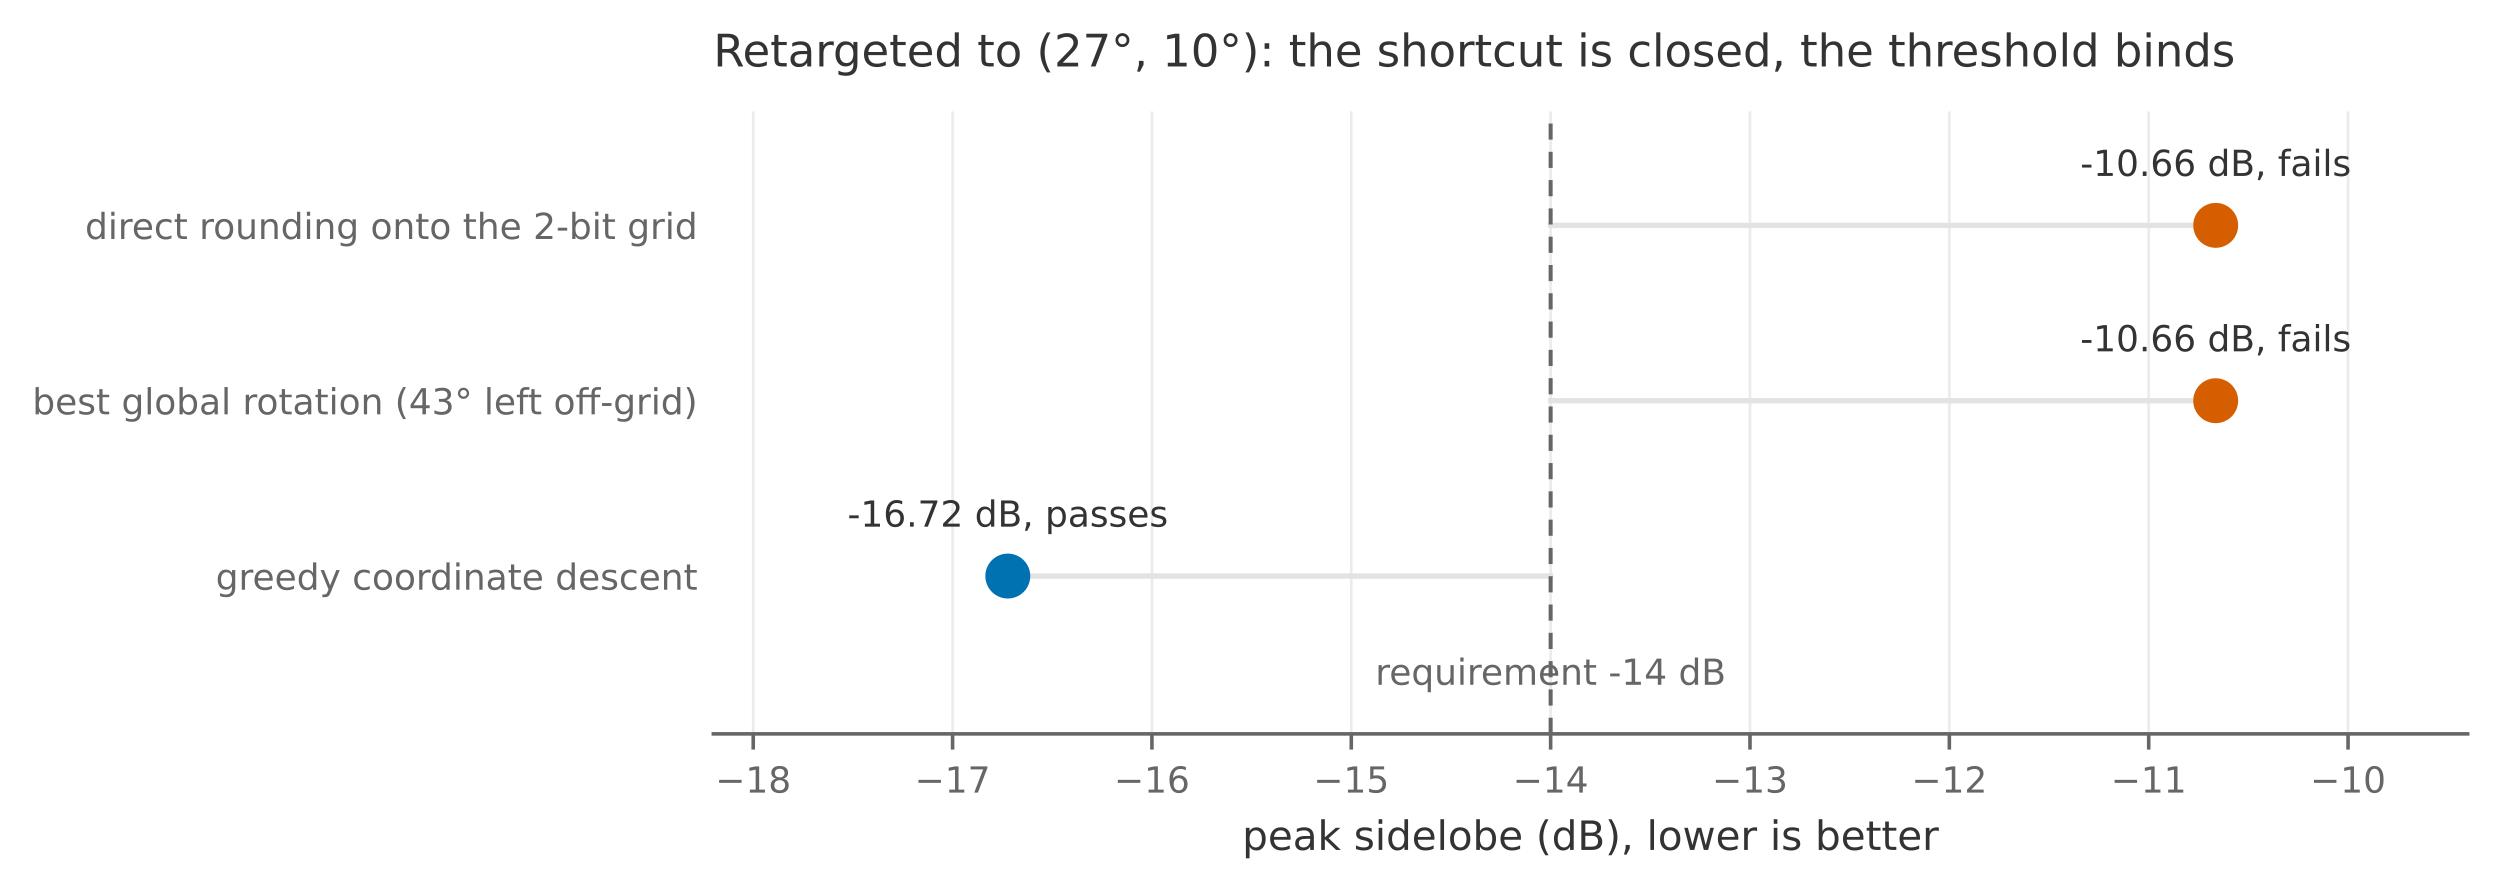
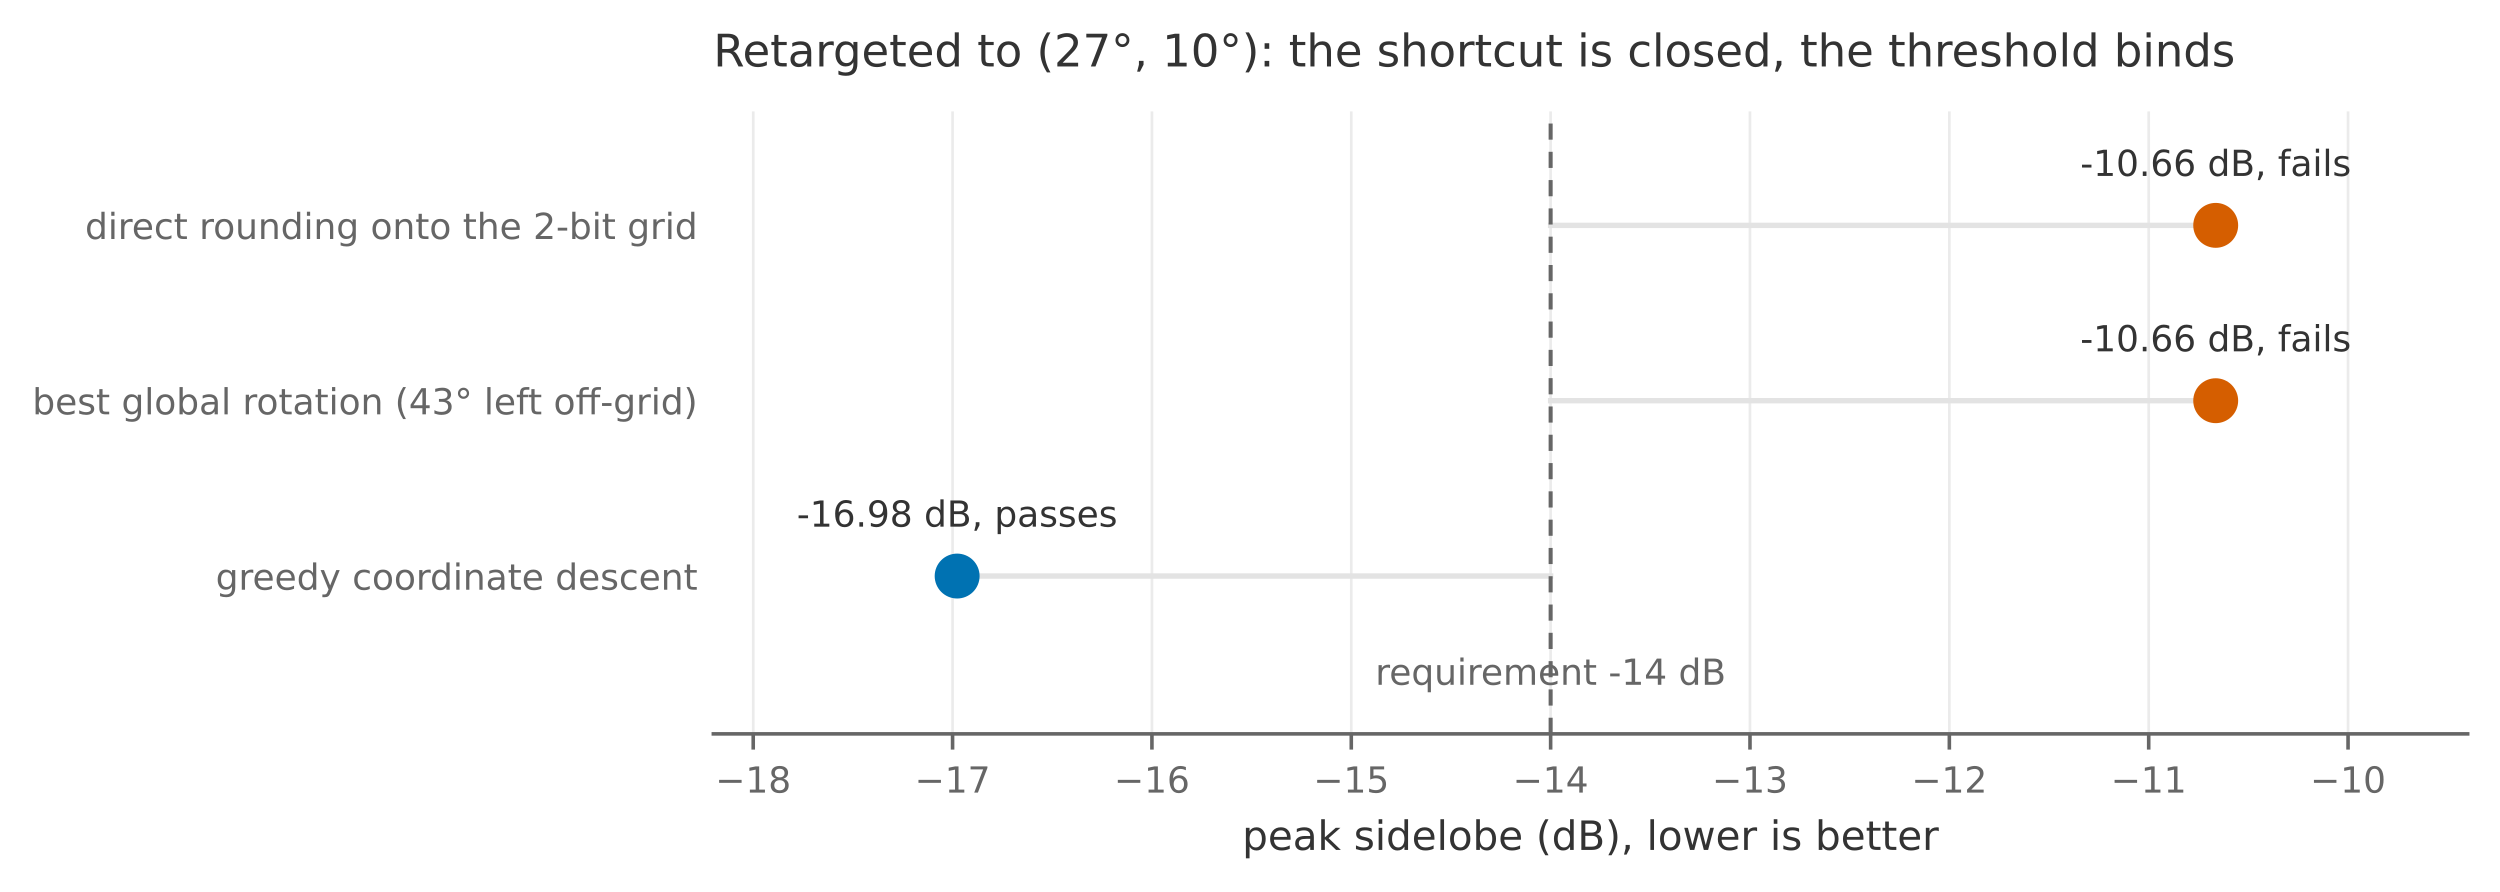
<svg xmlns="http://www.w3.org/2000/svg" xmlns:xlink="http://www.w3.org/1999/xlink" width="556.629pt" height="198.599pt" viewBox="0 0 556.629 198.599" version="1.1">
  <defs>
    <style type="text/css">*{stroke-linejoin: round; stroke-linecap: butt}</style>
  </defs>
  <g id="figure_1">
    <g id="patch_1">
      <path d="M 0 198.599  L 556.629 198.599  L 556.629 0  L 0 0  z " style="fill: #ffffff" />
    </g>
    <g id="axes_1">
      <g id="patch_2">
        <path d="M 158.829 163.398  L 549.429 163.398  L 549.429 24.798  L 158.829 24.798  z " style="fill: #ffffff" />
      </g>
      <g id="matplotlib.axis_1">
        <g id="xtick_1">
          <g id="line2d_1">
            <path d="M 167.706 163.398  L 167.706 24.798  " clip-path="url(#pab45194a2e)" style="fill: none; stroke: #e3e3e3; stroke-opacity: 0.7; stroke-width: 0.6; stroke-linecap: square" />
          </g>
          <g id="line2d_2">
            <defs>
              <path id="m9ef0a31fa7" d="M 0 0  L 0 3.5  " style="stroke: #666666; stroke-width: 0.8" />
            </defs>
            <g>
              <use xlink:href="#m9ef0a31fa7" x="167.706" y="163.398" style="fill: #666666; stroke: #666666; stroke-width: 0.8" />
            </g>
          </g>
          <g id="text_1">
            <g style="fill: #666666" transform="translate(159.2641 176.4766) scale(0.08 -0.08)">
              <defs>
                <path id="DejaVuSans-c9c" d="M 678 2272  L 4684 2272  L 4684 1741  L 678 1741  L 678 2272  z " transform="scale(0.015625)" />
                <path id="DejaVuSans-14" d="M 794 531  L 1825 531  L 1825 4091  L 703 3866  L 703 4441  L 1819 4666  L 2450 4666  L 2450 531  L 3481 531  L 3481 0  L 794 0  L 794 531  z " transform="scale(0.015625)" />
                <path id="DejaVuSans-1b" d="M 2034 2216  Q 1584 2216 1326 1975  Q 1069 1734 1069 1313  Q 1069 891 1326 650  Q 1584 409 2034 409  Q 2484 409 2743 651  Q 3003 894 3003 1313  Q 3003 1734 2745 1975  Q 2488 2216 2034 2216  z M 1403 2484  Q 997 2584 770 2862  Q 544 3141 544 3541  Q 544 4100 942 4425  Q 1341 4750 2034 4750  Q 2731 4750 3128 4425  Q 3525 4100 3525 3541  Q 3525 3141 3298 2862  Q 3072 2584 2669 2484  Q 3125 2378 3379 2068  Q 3634 1759 3634 1313  Q 3634 634 3220 271  Q 2806 -91 2034 -91  Q 1263 -91 848 271  Q 434 634 434 1313  Q 434 1759 690 2068  Q 947 2378 1403 2484  z M 1172 3481  Q 1172 3119 1398 2916  Q 1625 2713 2034 2713  Q 2441 2713 2670 2916  Q 2900 3119 2900 3481  Q 2900 3844 2670 4047  Q 2441 4250 2034 4250  Q 1625 4250 1398 4047  Q 1172 3844 1172 3481  z " transform="scale(0.015625)" />
              </defs>
              <use xlink:href="#DejaVuSans-c9c" />
              <use xlink:href="#DejaVuSans-14" transform="translate(83.79688 0)" />
              <use xlink:href="#DejaVuSans-1b" transform="translate(147.4219 0)" />
            </g>
          </g>
        </g>
        <g id="xtick_2">
          <g id="line2d_3">
            <path d="M 212.092 163.398  L 212.092 24.798  " clip-path="url(#pab45194a2e)" style="fill: none; stroke: #e3e3e3; stroke-opacity: 0.7; stroke-width: 0.6; stroke-linecap: square" />
          </g>
          <g id="line2d_4">
            <g>
              <use xlink:href="#m9ef0a31fa7" x="212.092" y="163.398" style="fill: #666666; stroke: #666666; stroke-width: 0.8" />
            </g>
          </g>
          <g id="text_2">
            <g style="fill: #666666" transform="translate(203.6505 176.4766) scale(0.08 -0.08)">
              <defs>
                <path id="DejaVuSans-1a" d="M 525 4666  L 3525 4666  L 3525 4397  L 1831 0  L 1172 0  L 2766 4134  L 525 4134  L 525 4666  z " transform="scale(0.015625)" />
              </defs>
              <use xlink:href="#DejaVuSans-c9c" />
              <use xlink:href="#DejaVuSans-14" transform="translate(83.79688 0)" />
              <use xlink:href="#DejaVuSans-1a" transform="translate(147.4219 0)" />
            </g>
          </g>
        </g>
        <g id="xtick_3">
          <g id="line2d_5">
            <path d="M 256.479 163.398  L 256.479 24.798  " clip-path="url(#pab45194a2e)" style="fill: none; stroke: #e3e3e3; stroke-opacity: 0.7; stroke-width: 0.6; stroke-linecap: square" />
          </g>
          <g id="line2d_6">
            <g>
              <use xlink:href="#m9ef0a31fa7" x="256.479" y="163.398" style="fill: #666666; stroke: #666666; stroke-width: 0.8" />
            </g>
          </g>
          <g id="text_3">
            <g style="fill: #666666" transform="translate(248.0369 176.4766) scale(0.08 -0.08)">
              <defs>
                <path id="DejaVuSans-19" d="M 2113 2584  Q 1688 2584 1439 2293  Q 1191 2003 1191 1497  Q 1191 994 1439 701  Q 1688 409 2113 409  Q 2538 409 2786 701  Q 3034 994 3034 1497  Q 3034 2003 2786 2293  Q 2538 2584 2113 2584  z M 3366 4563  L 3366 3988  Q 3128 4100 2886 4159  Q 2644 4219 2406 4219  Q 1781 4219 1451 3797  Q 1122 3375 1075 2522  Q 1259 2794 1537 2939  Q 1816 3084 2150 3084  Q 2853 3084 3261 2657  Q 3669 2231 3669 1497  Q 3669 778 3244 343  Q 2819 -91 2113 -91  Q 1303 -91 875 529  Q 447 1150 447 2328  Q 447 3434 972 4092  Q 1497 4750 2381 4750  Q 2619 4750 2861 4703  Q 3103 4656 3366 4563  z " transform="scale(0.015625)" />
              </defs>
              <use xlink:href="#DejaVuSans-c9c" />
              <use xlink:href="#DejaVuSans-14" transform="translate(83.79688 0)" />
              <use xlink:href="#DejaVuSans-19" transform="translate(147.4219 0)" />
            </g>
          </g>
        </g>
        <g id="xtick_4">
          <g id="line2d_7">
            <path d="M 300.865 163.398  L 300.865 24.798  " clip-path="url(#pab45194a2e)" style="fill: none; stroke: #e3e3e3; stroke-opacity: 0.7; stroke-width: 0.6; stroke-linecap: square" />
          </g>
          <g id="line2d_8">
            <g>
              <use xlink:href="#m9ef0a31fa7" x="300.865" y="163.398" style="fill: #666666; stroke: #666666; stroke-width: 0.8" />
            </g>
          </g>
          <g id="text_4">
            <g style="fill: #666666" transform="translate(292.4232 176.4766) scale(0.08 -0.08)">
              <defs>
                <path id="DejaVuSans-18" d="M 691 4666  L 3169 4666  L 3169 4134  L 1269 4134  L 1269 2991  Q 1406 3038 1543 3061  Q 1681 3084 1819 3084  Q 2600 3084 3056 2656  Q 3513 2228 3513 1497  Q 3513 744 3044 326  Q 2575 -91 1722 -91  Q 1428 -91 1123 -41  Q 819 9 494 109  L 494 744  Q 775 591 1075 516  Q 1375 441 1709 441  Q 2250 441 2565 725  Q 2881 1009 2881 1497  Q 2881 1984 2565 2268  Q 2250 2553 1709 2553  Q 1456 2553 1204 2497  Q 953 2441 691 2322  L 691 4666  z " transform="scale(0.015625)" />
              </defs>
              <use xlink:href="#DejaVuSans-c9c" />
              <use xlink:href="#DejaVuSans-14" transform="translate(83.79688 0)" />
              <use xlink:href="#DejaVuSans-18" transform="translate(147.4219 0)" />
            </g>
          </g>
        </g>
        <g id="xtick_5">
          <g id="line2d_9">
            <path d="M 345.251 163.398  L 345.251 24.798  " clip-path="url(#pab45194a2e)" style="fill: none; stroke: #e3e3e3; stroke-opacity: 0.7; stroke-width: 0.6; stroke-linecap: square" />
          </g>
          <g id="line2d_10">
            <g>
              <use xlink:href="#m9ef0a31fa7" x="345.251" y="163.398" style="fill: #666666; stroke: #666666; stroke-width: 0.8" />
            </g>
          </g>
          <g id="text_5">
            <g style="fill: #666666" transform="translate(336.8096 176.4766) scale(0.08 -0.08)">
              <defs>
                <path id="DejaVuSans-17" d="M 2419 4116  L 825 1625  L 2419 1625  L 2419 4116  z M 2253 4666  L 3047 4666  L 3047 1625  L 3713 1625  L 3713 1100  L 3047 1100  L 3047 0  L 2419 0  L 2419 1100  L 313 1100  L 313 1709  L 2253 4666  z " transform="scale(0.015625)" />
              </defs>
              <use xlink:href="#DejaVuSans-c9c" />
              <use xlink:href="#DejaVuSans-14" transform="translate(83.79688 0)" />
              <use xlink:href="#DejaVuSans-17" transform="translate(147.4219 0)" />
            </g>
          </g>
        </g>
        <g id="xtick_6">
          <g id="line2d_11">
            <path d="M 389.638 163.398  L 389.638 24.798  " clip-path="url(#pab45194a2e)" style="fill: none; stroke: #e3e3e3; stroke-opacity: 0.7; stroke-width: 0.6; stroke-linecap: square" />
          </g>
          <g id="line2d_12">
            <g>
              <use xlink:href="#m9ef0a31fa7" x="389.638" y="163.398" style="fill: #666666; stroke: #666666; stroke-width: 0.8" />
            </g>
          </g>
          <g id="text_6">
            <g style="fill: #666666" transform="translate(381.196 176.4766) scale(0.08 -0.08)">
              <defs>
                <path id="DejaVuSans-16" d="M 2597 2516  Q 3050 2419 3304 2112  Q 3559 1806 3559 1356  Q 3559 666 3084 287  Q 2609 -91 1734 -91  Q 1441 -91 1130 -33  Q 819 25 488 141  L 488 750  Q 750 597 1062 519  Q 1375 441 1716 441  Q 2309 441 2620 675  Q 2931 909 2931 1356  Q 2931 1769 2642 2001  Q 2353 2234 1838 2234  L 1294 2234  L 1294 2753  L 1863 2753  Q 2328 2753 2575 2939  Q 2822 3125 2822 3475  Q 2822 3834 2567 4026  Q 2313 4219 1838 4219  Q 1578 4219 1281 4162  Q 984 4106 628 3988  L 628 4550  Q 988 4650 1302 4700  Q 1616 4750 1894 4750  Q 2613 4750 3031 4423  Q 3450 4097 3450 3541  Q 3450 3153 3228 2886  Q 3006 2619 2597 2516  z " transform="scale(0.015625)" />
              </defs>
              <use xlink:href="#DejaVuSans-c9c" />
              <use xlink:href="#DejaVuSans-14" transform="translate(83.79688 0)" />
              <use xlink:href="#DejaVuSans-16" transform="translate(147.4219 0)" />
            </g>
          </g>
        </g>
        <g id="xtick_7">
          <g id="line2d_13">
            <path d="M 434.024 163.398  L 434.024 24.798  " clip-path="url(#pab45194a2e)" style="fill: none; stroke: #e3e3e3; stroke-opacity: 0.7; stroke-width: 0.6; stroke-linecap: square" />
          </g>
          <g id="line2d_14">
            <g>
              <use xlink:href="#m9ef0a31fa7" x="434.024" y="163.398" style="fill: #666666; stroke: #666666; stroke-width: 0.8" />
            </g>
          </g>
          <g id="text_7">
            <g style="fill: #666666" transform="translate(425.5823 176.4766) scale(0.08 -0.08)">
              <defs>
                <path id="DejaVuSans-15" d="M 1228 531  L 3431 531  L 3431 0  L 469 0  L 469 531  Q 828 903 1448 1529  Q 2069 2156 2228 2338  Q 2531 2678 2651 2914  Q 2772 3150 2772 3378  Q 2772 3750 2511 3984  Q 2250 4219 1831 4219  Q 1534 4219 1204 4116  Q 875 4013 500 3803  L 500 4441  Q 881 4594 1212 4672  Q 1544 4750 1819 4750  Q 2544 4750 2975 4387  Q 3406 4025 3406 3419  Q 3406 3131 3298 2873  Q 3191 2616 2906 2266  Q 2828 2175 2409 1742  Q 1991 1309 1228 531  z " transform="scale(0.015625)" />
              </defs>
              <use xlink:href="#DejaVuSans-c9c" />
              <use xlink:href="#DejaVuSans-14" transform="translate(83.79688 0)" />
              <use xlink:href="#DejaVuSans-15" transform="translate(147.4219 0)" />
            </g>
          </g>
        </g>
        <g id="xtick_8">
          <g id="line2d_15">
            <path d="M 478.411 163.398  L 478.411 24.798  " clip-path="url(#pab45194a2e)" style="fill: none; stroke: #e3e3e3; stroke-opacity: 0.7; stroke-width: 0.6; stroke-linecap: square" />
          </g>
          <g id="line2d_16">
            <g>
              <use xlink:href="#m9ef0a31fa7" x="478.411" y="163.398" style="fill: #666666; stroke: #666666; stroke-width: 0.8" />
            </g>
          </g>
          <g id="text_8">
            <g style="fill: #666666" transform="translate(469.9687 176.4766) scale(0.08 -0.08)">
              <use xlink:href="#DejaVuSans-c9c" />
              <use xlink:href="#DejaVuSans-14" transform="translate(83.79688 0)" />
              <use xlink:href="#DejaVuSans-14" transform="translate(147.4219 0)" />
            </g>
          </g>
        </g>
        <g id="xtick_9">
          <g id="line2d_17">
            <path d="M 522.797 163.398  L 522.797 24.798  " clip-path="url(#pab45194a2e)" style="fill: none; stroke: #e3e3e3; stroke-opacity: 0.7; stroke-width: 0.6; stroke-linecap: square" />
          </g>
          <g id="line2d_18">
            <g>
              <use xlink:href="#m9ef0a31fa7" x="522.797" y="163.398" style="fill: #666666; stroke: #666666; stroke-width: 0.8" />
            </g>
          </g>
          <g id="text_9">
            <g style="fill: #666666" transform="translate(514.3551 176.4766) scale(0.08 -0.08)">
              <defs>
                <path id="DejaVuSans-13" d="M 2034 4250  Q 1547 4250 1301 3770  Q 1056 3291 1056 2328  Q 1056 1369 1301 889  Q 1547 409 2034 409  Q 2525 409 2770 889  Q 3016 1369 3016 2328  Q 3016 3291 2770 3770  Q 2525 4250 2034 4250  z M 2034 4750  Q 2819 4750 3233 4129  Q 3647 3509 3647 2328  Q 3647 1150 3233 529  Q 2819 -91 2034 -91  Q 1250 -91 836 529  Q 422 1150 422 2328  Q 422 3509 836 4129  Q 1250 4750 2034 4750  z " transform="scale(0.015625)" />
              </defs>
              <use xlink:href="#DejaVuSans-c9c" />
              <use xlink:href="#DejaVuSans-14" transform="translate(83.79688 0)" />
              <use xlink:href="#DejaVuSans-13" transform="translate(147.4219 0)" />
            </g>
          </g>
        </g>
        <g id="text_10">
          <g style="fill: #333333" transform="translate(276.5839 189.237) scale(0.09 -0.09)">
            <defs>
              <path id="DejaVuSans-53" d="M 1159 525  L 1159 -1331  L 581 -1331  L 581 3500  L 1159 3500  L 1159 2969  Q 1341 3281 1617 3432  Q 1894 3584 2278 3584  Q 2916 3584 3314 3078  Q 3713 2572 3713 1747  Q 3713 922 3314 415  Q 2916 -91 2278 -91  Q 1894 -91 1617 61  Q 1341 213 1159 525  z M 3116 1747  Q 3116 2381 2855 2742  Q 2594 3103 2138 3103  Q 1681 3103 1420 2742  Q 1159 2381 1159 1747  Q 1159 1113 1420 752  Q 1681 391 2138 391  Q 2594 391 2855 752  Q 3116 1113 3116 1747  z " transform="scale(0.015625)" />
              <path id="DejaVuSans-48" d="M 3597 1894  L 3597 1613  L 953 1613  Q 991 1019 1311 708  Q 1631 397 2203 397  Q 2534 397 2845 478  Q 3156 559 3463 722  L 3463 178  Q 3153 47 2828 -22  Q 2503 -91 2169 -91  Q 1331 -91 842 396  Q 353 884 353 1716  Q 353 2575 817 3079  Q 1281 3584 2069 3584  Q 2775 3584 3186 3129  Q 3597 2675 3597 1894  z M 3022 2063  Q 3016 2534 2758 2815  Q 2500 3097 2075 3097  Q 1594 3097 1305 2825  Q 1016 2553 972 2059  L 3022 2063  z " transform="scale(0.015625)" />
              <path id="DejaVuSans-44" d="M 2194 1759  Q 1497 1759 1228 1600  Q 959 1441 959 1056  Q 959 750 1161 570  Q 1363 391 1709 391  Q 2188 391 2477 730  Q 2766 1069 2766 1631  L 2766 1759  L 2194 1759  z M 3341 1997  L 3341 0  L 2766 0  L 2766 531  Q 2569 213 2275 61  Q 1981 -91 1556 -91  Q 1019 -91 701 211  Q 384 513 384 1019  Q 384 1609 779 1909  Q 1175 2209 1959 2209  L 2766 2209  L 2766 2266  Q 2766 2663 2505 2880  Q 2244 3097 1772 3097  Q 1472 3097 1187 3025  Q 903 2953 641 2809  L 641 3341  Q 956 3463 1253 3523  Q 1550 3584 1831 3584  Q 2591 3584 2966 3190  Q 3341 2797 3341 1997  z " transform="scale(0.015625)" />
              <path id="DejaVuSans-4e" d="M 581 4863  L 1159 4863  L 1159 1991  L 2875 3500  L 3609 3500  L 1753 1863  L 3688 0  L 2938 0  L 1159 1709  L 1159 0  L 581 0  L 581 4863  z " transform="scale(0.015625)" />
              <path id="DejaVuSans-3" transform="scale(0.015625)" />
              <path id="DejaVuSans-56" d="M 2834 3397  L 2834 2853  Q 2591 2978 2328 3040  Q 2066 3103 1784 3103  Q 1356 3103 1142 2972  Q 928 2841 928 2578  Q 928 2378 1081 2264  Q 1234 2150 1697 2047  L 1894 2003  Q 2506 1872 2764 1633  Q 3022 1394 3022 966  Q 3022 478 2636 193  Q 2250 -91 1575 -91  Q 1294 -91 989 -36  Q 684 19 347 128  L 347 722  Q 666 556 975 473  Q 1284 391 1588 391  Q 1994 391 2212 530  Q 2431 669 2431 922  Q 2431 1156 2273 1281  Q 2116 1406 1581 1522  L 1381 1569  Q 847 1681 609 1914  Q 372 2147 372 2553  Q 372 3047 722 3315  Q 1072 3584 1716 3584  Q 2034 3584 2315 3537  Q 2597 3491 2834 3397  z " transform="scale(0.015625)" />
              <path id="DejaVuSans-4c" d="M 603 3500  L 1178 3500  L 1178 0  L 603 0  L 603 3500  z M 603 4863  L 1178 4863  L 1178 4134  L 603 4134  L 603 4863  z " transform="scale(0.015625)" />
              <path id="DejaVuSans-47" d="M 2906 2969  L 2906 4863  L 3481 4863  L 3481 0  L 2906 0  L 2906 525  Q 2725 213 2448 61  Q 2172 -91 1784 -91  Q 1150 -91 751 415  Q 353 922 353 1747  Q 353 2572 751 3078  Q 1150 3584 1784 3584  Q 2172 3584 2448 3432  Q 2725 3281 2906 2969  z M 947 1747  Q 947 1113 1208 752  Q 1469 391 1925 391  Q 2381 391 2643 752  Q 2906 1113 2906 1747  Q 2906 2381 2643 2742  Q 2381 3103 1925 3103  Q 1469 3103 1208 2742  Q 947 2381 947 1747  z " transform="scale(0.015625)" />
              <path id="DejaVuSans-4f" d="M 603 4863  L 1178 4863  L 1178 0  L 603 0  L 603 4863  z " transform="scale(0.015625)" />
              <path id="DejaVuSans-52" d="M 1959 3097  Q 1497 3097 1228 2736  Q 959 2375 959 1747  Q 959 1119 1226 758  Q 1494 397 1959 397  Q 2419 397 2687 759  Q 2956 1122 2956 1747  Q 2956 2369 2687 2733  Q 2419 3097 1959 3097  z M 1959 3584  Q 2709 3584 3137 3096  Q 3566 2609 3566 1747  Q 3566 888 3137 398  Q 2709 -91 1959 -91  Q 1206 -91 779 398  Q 353 888 353 1747  Q 353 2609 779 3096  Q 1206 3584 1959 3584  z " transform="scale(0.015625)" />
              <path id="DejaVuSans-45" d="M 3116 1747  Q 3116 2381 2855 2742  Q 2594 3103 2138 3103  Q 1681 3103 1420 2742  Q 1159 2381 1159 1747  Q 1159 1113 1420 752  Q 1681 391 2138 391  Q 2594 391 2855 752  Q 3116 1113 3116 1747  z M 1159 2969  Q 1341 3281 1617 3432  Q 1894 3584 2278 3584  Q 2916 3584 3314 3078  Q 3713 2572 3713 1747  Q 3713 922 3314 415  Q 2916 -91 2278 -91  Q 1894 -91 1617 61  Q 1341 213 1159 525  L 1159 0  L 581 0  L 581 4863  L 1159 4863  L 1159 2969  z " transform="scale(0.015625)" />
              <path id="DejaVuSans-b" d="M 1984 4856  Q 1566 4138 1362 3434  Q 1159 2731 1159 2009  Q 1159 1288 1364 580  Q 1569 -128 1984 -844  L 1484 -844  Q 1016 -109 783 600  Q 550 1309 550 2009  Q 550 2706 781 3412  Q 1013 4119 1484 4856  L 1984 4856  z " transform="scale(0.015625)" />
              <path id="DejaVuSans-25" d="M 1259 2228  L 1259 519  L 2272 519  Q 2781 519 3026 730  Q 3272 941 3272 1375  Q 3272 1813 3026 2020  Q 2781 2228 2272 2228  L 1259 2228  z M 1259 4147  L 1259 2741  L 2194 2741  Q 2656 2741 2882 2914  Q 3109 3088 3109 3444  Q 3109 3797 2882 3972  Q 2656 4147 2194 4147  L 1259 4147  z M 628 4666  L 2241 4666  Q 2963 4666 3353 4366  Q 3744 4066 3744 3513  Q 3744 3084 3544 2831  Q 3344 2578 2956 2516  Q 3422 2416 3680 2098  Q 3938 1781 3938 1306  Q 3938 681 3513 340  Q 3088 0 2303 0  L 628 0  L 628 4666  z " transform="scale(0.015625)" />
              <path id="DejaVuSans-c" d="M 513 4856  L 1013 4856  Q 1481 4119 1714 3412  Q 1947 2706 1947 2009  Q 1947 1309 1714 600  Q 1481 -109 1013 -844  L 513 -844  Q 928 -128 1133 580  Q 1338 1288 1338 2009  Q 1338 2731 1133 3434  Q 928 4138 513 4856  z " transform="scale(0.015625)" />
              <path id="DejaVuSans-f" d="M 750 794  L 1409 794  L 1409 256  L 897 -744  L 494 -744  L 750 256  L 750 794  z " transform="scale(0.015625)" />
              <path id="DejaVuSans-5a" d="M 269 3500  L 844 3500  L 1563 769  L 2278 3500  L 2956 3500  L 3675 769  L 4391 3500  L 4966 3500  L 4050 0  L 3372 0  L 2619 2869  L 1863 0  L 1184 0  L 269 3500  z " transform="scale(0.015625)" />
              <path id="DejaVuSans-55" d="M 2631 2963  Q 2534 3019 2420 3045  Q 2306 3072 2169 3072  Q 1681 3072 1420 2755  Q 1159 2438 1159 1844  L 1159 0  L 581 0  L 581 3500  L 1159 3500  L 1159 2956  Q 1341 3275 1631 3429  Q 1922 3584 2338 3584  Q 2397 3584 2469 3576  Q 2541 3569 2628 3553  L 2631 2963  z " transform="scale(0.015625)" />
              <path id="DejaVuSans-57" d="M 1172 4494  L 1172 3500  L 2356 3500  L 2356 3053  L 1172 3053  L 1172 1153  Q 1172 725 1289 603  Q 1406 481 1766 481  L 2356 481  L 2356 0  L 1766 0  Q 1100 0 847 248  Q 594 497 594 1153  L 594 3053  L 172 3053  L 172 3500  L 594 3500  L 594 4494  L 1172 4494  z " transform="scale(0.015625)" />
            </defs>
            <use xlink:href="#DejaVuSans-53" />
            <use xlink:href="#DejaVuSans-48" transform="translate(63.48438 0)" />
            <use xlink:href="#DejaVuSans-44" transform="translate(125.0156 0)" />
            <use xlink:href="#DejaVuSans-4e" transform="translate(186.2969 0)" />
            <use xlink:href="#DejaVuSans-3" transform="translate(244.2031 0)" />
            <use xlink:href="#DejaVuSans-56" transform="translate(275.9844 0)" />
            <use xlink:href="#DejaVuSans-4c" transform="translate(328.0781 0)" />
            <use xlink:href="#DejaVuSans-47" transform="translate(355.8594 0)" />
            <use xlink:href="#DejaVuSans-48" transform="translate(419.3438 0)" />
            <use xlink:href="#DejaVuSans-4f" transform="translate(480.875 0)" />
            <use xlink:href="#DejaVuSans-52" transform="translate(508.6562 0)" />
            <use xlink:href="#DejaVuSans-45" transform="translate(569.8438 0)" />
            <use xlink:href="#DejaVuSans-48" transform="translate(633.3281 0)" />
            <use xlink:href="#DejaVuSans-3" transform="translate(694.8594 0)" />
            <use xlink:href="#DejaVuSans-b" transform="translate(726.6406 0)" />
            <use xlink:href="#DejaVuSans-47" transform="translate(765.6562 0)" />
            <use xlink:href="#DejaVuSans-25" transform="translate(829.1406 0)" />
            <use xlink:href="#DejaVuSans-c" transform="translate(897.75 0)" />
            <use xlink:href="#DejaVuSans-f" transform="translate(936.7656 0)" />
            <use xlink:href="#DejaVuSans-3" transform="translate(968.5469 0)" />
            <use xlink:href="#DejaVuSans-4f" transform="translate(1000.328 0)" />
            <use xlink:href="#DejaVuSans-52" transform="translate(1028.109 0)" />
            <use xlink:href="#DejaVuSans-5a" transform="translate(1089.297 0)" />
            <use xlink:href="#DejaVuSans-48" transform="translate(1171.078 0)" />
            <use xlink:href="#DejaVuSans-55" transform="translate(1232.609 0)" />
            <use xlink:href="#DejaVuSans-3" transform="translate(1273.719 0)" />
            <use xlink:href="#DejaVuSans-4c" transform="translate(1305.5 0)" />
            <use xlink:href="#DejaVuSans-56" transform="translate(1333.281 0)" />
            <use xlink:href="#DejaVuSans-3" transform="translate(1385.375 0)" />
            <use xlink:href="#DejaVuSans-45" transform="translate(1417.156 0)" />
            <use xlink:href="#DejaVuSans-48" transform="translate(1480.641 0)" />
            <use xlink:href="#DejaVuSans-57" transform="translate(1542.172 0)" />
            <use xlink:href="#DejaVuSans-57" transform="translate(1581.375 0)" />
            <use xlink:href="#DejaVuSans-48" transform="translate(1620.578 0)" />
            <use xlink:href="#DejaVuSans-55" transform="translate(1682.109 0)" />
          </g>
        </g>
      </g>
      <g id="matplotlib.axis_2">
        <g id="ytick_1">
          <g id="line2d_19" />
          <g id="text_11">
            <g style="fill: #666666" transform="translate(18.94 53.21528) scale(0.08 -0.08)">
              <defs>
                <path id="DejaVuSans-46" d="M 3122 3366  L 3122 2828  Q 2878 2963 2633 3030  Q 2388 3097 2138 3097  Q 1578 3097 1268 2742  Q 959 2388 959 1747  Q 959 1106 1268 751  Q 1578 397 2138 397  Q 2388 397 2633 464  Q 2878 531 3122 666  L 3122 134  Q 2881 22 2623 -34  Q 2366 -91 2075 -91  Q 1284 -91 818 406  Q 353 903 353 1747  Q 353 2603 823 3093  Q 1294 3584 2113 3584  Q 2378 3584 2631 3529  Q 2884 3475 3122 3366  z " transform="scale(0.015625)" />
                <path id="DejaVuSans-58" d="M 544 1381  L 544 3500  L 1119 3500  L 1119 1403  Q 1119 906 1312 657  Q 1506 409 1894 409  Q 2359 409 2629 706  Q 2900 1003 2900 1516  L 2900 3500  L 3475 3500  L 3475 0  L 2900 0  L 2900 538  Q 2691 219 2414 64  Q 2138 -91 1772 -91  Q 1169 -91 856 284  Q 544 659 544 1381  z M 1991 3584  L 1991 3584  z " transform="scale(0.015625)" />
                <path id="DejaVuSans-51" d="M 3513 2113  L 3513 0  L 2938 0  L 2938 2094  Q 2938 2591 2744 2837  Q 2550 3084 2163 3084  Q 1697 3084 1428 2787  Q 1159 2491 1159 1978  L 1159 0  L 581 0  L 581 3500  L 1159 3500  L 1159 2956  Q 1366 3272 1645 3428  Q 1925 3584 2291 3584  Q 2894 3584 3203 3211  Q 3513 2838 3513 2113  z " transform="scale(0.015625)" />
                <path id="DejaVuSans-4a" d="M 2906 1791  Q 2906 2416 2648 2759  Q 2391 3103 1925 3103  Q 1463 3103 1205 2759  Q 947 2416 947 1791  Q 947 1169 1205 825  Q 1463 481 1925 481  Q 2391 481 2648 825  Q 2906 1169 2906 1791  z M 3481 434  Q 3481 -459 3084 -895  Q 2688 -1331 1869 -1331  Q 1566 -1331 1297 -1286  Q 1028 -1241 775 -1147  L 775 -588  Q 1028 -725 1275 -790  Q 1522 -856 1778 -856  Q 2344 -856 2625 -561  Q 2906 -266 2906 331  L 2906 616  Q 2728 306 2450 153  Q 2172 0 1784 0  Q 1141 0 747 490  Q 353 981 353 1791  Q 353 2603 747 3093  Q 1141 3584 1784 3584  Q 2172 3584 2450 3431  Q 2728 3278 2906 2969  L 2906 3500  L 3481 3500  L 3481 434  z " transform="scale(0.015625)" />
                <path id="DejaVuSans-4b" d="M 3513 2113  L 3513 0  L 2938 0  L 2938 2094  Q 2938 2591 2744 2837  Q 2550 3084 2163 3084  Q 1697 3084 1428 2787  Q 1159 2491 1159 1978  L 1159 0  L 581 0  L 581 4863  L 1159 4863  L 1159 2956  Q 1366 3272 1645 3428  Q 1925 3584 2291 3584  Q 2894 3584 3203 3211  Q 3513 2838 3513 2113  z " transform="scale(0.015625)" />
                <path id="DejaVuSans-10" d="M 313 2009  L 1997 2009  L 1997 1497  L 313 1497  L 313 2009  z " transform="scale(0.015625)" />
              </defs>
              <use xlink:href="#DejaVuSans-47" />
              <use xlink:href="#DejaVuSans-4c" transform="translate(63.48438 0)" />
              <use xlink:href="#DejaVuSans-55" transform="translate(91.26562 0)" />
              <use xlink:href="#DejaVuSans-48" transform="translate(130.1719 0)" />
              <use xlink:href="#DejaVuSans-46" transform="translate(191.7031 0)" />
              <use xlink:href="#DejaVuSans-57" transform="translate(246.6875 0)" />
              <use xlink:href="#DejaVuSans-3" transform="translate(285.8906 0)" />
              <use xlink:href="#DejaVuSans-55" transform="translate(317.6719 0)" />
              <use xlink:href="#DejaVuSans-52" transform="translate(356.5781 0)" />
              <use xlink:href="#DejaVuSans-58" transform="translate(417.7656 0)" />
              <use xlink:href="#DejaVuSans-51" transform="translate(481.1406 0)" />
              <use xlink:href="#DejaVuSans-47" transform="translate(544.5156 0)" />
              <use xlink:href="#DejaVuSans-4c" transform="translate(608 0)" />
              <use xlink:href="#DejaVuSans-51" transform="translate(635.7812 0)" />
              <use xlink:href="#DejaVuSans-4a" transform="translate(699.1562 0)" />
              <use xlink:href="#DejaVuSans-3" transform="translate(762.6406 0)" />
              <use xlink:href="#DejaVuSans-52" transform="translate(794.4219 0)" />
              <use xlink:href="#DejaVuSans-51" transform="translate(855.6094 0)" />
              <use xlink:href="#DejaVuSans-57" transform="translate(918.9844 0)" />
              <use xlink:href="#DejaVuSans-52" transform="translate(958.1875 0)" />
              <use xlink:href="#DejaVuSans-3" transform="translate(1019.375 0)" />
              <use xlink:href="#DejaVuSans-57" transform="translate(1051.156 0)" />
              <use xlink:href="#DejaVuSans-4b" transform="translate(1090.359 0)" />
              <use xlink:href="#DejaVuSans-48" transform="translate(1153.734 0)" />
              <use xlink:href="#DejaVuSans-3" transform="translate(1215.266 0)" />
              <use xlink:href="#DejaVuSans-15" transform="translate(1247.047 0)" />
              <use xlink:href="#DejaVuSans-10" transform="translate(1310.672 0)" />
              <use xlink:href="#DejaVuSans-45" transform="translate(1346.75 0)" />
              <use xlink:href="#DejaVuSans-4c" transform="translate(1410.234 0)" />
              <use xlink:href="#DejaVuSans-57" transform="translate(1438.016 0)" />
              <use xlink:href="#DejaVuSans-3" transform="translate(1477.219 0)" />
              <use xlink:href="#DejaVuSans-4a" transform="translate(1509 0)" />
              <use xlink:href="#DejaVuSans-55" transform="translate(1572.484 0)" />
              <use xlink:href="#DejaVuSans-4c" transform="translate(1613.594 0)" />
              <use xlink:href="#DejaVuSans-47" transform="translate(1641.375 0)" />
            </g>
          </g>
        </g>
        <g id="ytick_2">
          <g id="line2d_20" />
          <g id="text_12">
            <g style="fill: #666666" transform="translate(7.2 92.25753) scale(0.08 -0.08)">
              <defs>
                <path id="DejaVuSans-72" d="M 1600 4347  Q 1350 4347 1178 4173  Q 1006 4000 1006 3750  Q 1006 3503 1178 3333  Q 1350 3163 1600 3163  Q 1850 3163 2022 3333  Q 2194 3503 2194 3750  Q 2194 3997 2020 4172  Q 1847 4347 1600 4347  z M 1600 4750  Q 1800 4750 1984 4673  Q 2169 4597 2303 4453  Q 2447 4313 2519 4134  Q 2591 3956 2591 3750  Q 2591 3338 2302 3052  Q 2013 2766 1594 2766  Q 1172 2766 890 3047  Q 609 3328 609 3750  Q 609 4169 896 4459  Q 1184 4750 1600 4750  z " transform="scale(0.015625)" />
                <path id="DejaVuSans-49" d="M 2375 4863  L 2375 4384  L 1825 4384  Q 1516 4384 1395 4259  Q 1275 4134 1275 3809  L 1275 3500  L 2222 3500  L 2222 3053  L 1275 3053  L 1275 0  L 697 0  L 697 3053  L 147 3053  L 147 3500  L 697 3500  L 697 3744  Q 697 4328 969 4595  Q 1241 4863 1831 4863  L 2375 4863  z " transform="scale(0.015625)" />
                <path id="DejaVuSans-13ae" d="M 4531 4863  L 4531 4384  L 3981 4384  Q 3672 4384 3551 4259  Q 3431 4134 3431 3809  L 3431 3500  L 4378 3500  L 4378 3053  L 3431 3053  L 3431 0  L 2853 0  L 2853 3053  L 1275 3053  L 1275 0  L 697 0  L 697 3053  L 147 3053  L 147 3500  L 697 3500  L 697 3744  Q 697 4328 969 4595  Q 1241 4863 1831 4863  L 2375 4863  L 2375 4384  L 1825 4384  Q 1516 4384 1394 4259  Q 1275 4134 1275 3809  L 1275 3500  L 2853 3500  L 2853 3744  Q 2853 4328 3125 4595  Q 3397 4863 3988 4863  L 4531 4863  z " transform="scale(0.015625)" />
              </defs>
              <use xlink:href="#DejaVuSans-45" />
              <use xlink:href="#DejaVuSans-48" transform="translate(63.48438 0)" />
              <use xlink:href="#DejaVuSans-56" transform="translate(125.0156 0)" />
              <use xlink:href="#DejaVuSans-57" transform="translate(177.1094 0)" />
              <use xlink:href="#DejaVuSans-3" transform="translate(216.3125 0)" />
              <use xlink:href="#DejaVuSans-4a" transform="translate(248.0938 0)" />
              <use xlink:href="#DejaVuSans-4f" transform="translate(311.5781 0)" />
              <use xlink:href="#DejaVuSans-52" transform="translate(339.3594 0)" />
              <use xlink:href="#DejaVuSans-45" transform="translate(400.5469 0)" />
              <use xlink:href="#DejaVuSans-44" transform="translate(464.0312 0)" />
              <use xlink:href="#DejaVuSans-4f" transform="translate(525.3125 0)" />
              <use xlink:href="#DejaVuSans-3" transform="translate(553.0938 0)" />
              <use xlink:href="#DejaVuSans-55" transform="translate(584.875 0)" />
              <use xlink:href="#DejaVuSans-52" transform="translate(623.7812 0)" />
              <use xlink:href="#DejaVuSans-57" transform="translate(684.9688 0)" />
              <use xlink:href="#DejaVuSans-44" transform="translate(724.1719 0)" />
              <use xlink:href="#DejaVuSans-57" transform="translate(785.4531 0)" />
              <use xlink:href="#DejaVuSans-4c" transform="translate(824.6562 0)" />
              <use xlink:href="#DejaVuSans-52" transform="translate(852.4375 0)" />
              <use xlink:href="#DejaVuSans-51" transform="translate(913.625 0)" />
              <use xlink:href="#DejaVuSans-3" transform="translate(977 0)" />
              <use xlink:href="#DejaVuSans-b" transform="translate(1008.781 0)" />
              <use xlink:href="#DejaVuSans-17" transform="translate(1047.797 0)" />
              <use xlink:href="#DejaVuSans-16" transform="translate(1111.422 0)" />
              <use xlink:href="#DejaVuSans-72" transform="translate(1175.047 0)" />
              <use xlink:href="#DejaVuSans-3" transform="translate(1225.047 0)" />
              <use xlink:href="#DejaVuSans-4f" transform="translate(1256.828 0)" />
              <use xlink:href="#DejaVuSans-48" transform="translate(1284.609 0)" />
              <use xlink:href="#DejaVuSans-49" transform="translate(1346.141 0)" />
              <use xlink:href="#DejaVuSans-57" transform="translate(1379.594 0)" />
              <use xlink:href="#DejaVuSans-3" transform="translate(1418.797 0)" />
              <use xlink:href="#DejaVuSans-52" transform="translate(1450.578 0)" />
              <use xlink:href="#DejaVuSans-13ae" transform="translate(1511.766 0)" />
              <use xlink:href="#DejaVuSans-10" transform="translate(1580.656 0)" />
              <use xlink:href="#DejaVuSans-4a" transform="translate(1616.734 0)" />
              <use xlink:href="#DejaVuSans-55" transform="translate(1680.219 0)" />
              <use xlink:href="#DejaVuSans-4c" transform="translate(1721.328 0)" />
              <use xlink:href="#DejaVuSans-47" transform="translate(1749.109 0)" />
              <use xlink:href="#DejaVuSans-c" transform="translate(1812.594 0)" />
            </g>
          </g>
        </g>
        <g id="ytick_3">
          <g id="line2d_21" />
          <g id="text_13">
            <g style="fill: #666666" transform="translate(48.0275 131.2998) scale(0.08 -0.08)">
              <defs>
                <path id="DejaVuSans-5c" d="M 2059 -325  Q 1816 -950 1584 -1140  Q 1353 -1331 966 -1331  L 506 -1331  L 506 -850  L 844 -850  Q 1081 -850 1212 -737  Q 1344 -625 1503 -206  L 1606 56  L 191 3500  L 800 3500  L 1894 763  L 2988 3500  L 3597 3500  L 2059 -325  z " transform="scale(0.015625)" />
              </defs>
              <use xlink:href="#DejaVuSans-4a" />
              <use xlink:href="#DejaVuSans-55" transform="translate(63.48438 0)" />
              <use xlink:href="#DejaVuSans-48" transform="translate(102.3906 0)" />
              <use xlink:href="#DejaVuSans-48" transform="translate(163.9219 0)" />
              <use xlink:href="#DejaVuSans-47" transform="translate(225.4531 0)" />
              <use xlink:href="#DejaVuSans-5c" transform="translate(288.9375 0)" />
              <use xlink:href="#DejaVuSans-3" transform="translate(348.125 0)" />
              <use xlink:href="#DejaVuSans-46" transform="translate(379.9062 0)" />
              <use xlink:href="#DejaVuSans-52" transform="translate(434.8906 0)" />
              <use xlink:href="#DejaVuSans-52" transform="translate(496.0781 0)" />
              <use xlink:href="#DejaVuSans-55" transform="translate(557.2656 0)" />
              <use xlink:href="#DejaVuSans-47" transform="translate(596.625 0)" />
              <use xlink:href="#DejaVuSans-4c" transform="translate(660.1094 0)" />
              <use xlink:href="#DejaVuSans-51" transform="translate(687.8906 0)" />
              <use xlink:href="#DejaVuSans-44" transform="translate(751.2656 0)" />
              <use xlink:href="#DejaVuSans-57" transform="translate(812.5469 0)" />
              <use xlink:href="#DejaVuSans-48" transform="translate(851.75 0)" />
              <use xlink:href="#DejaVuSans-3" transform="translate(913.2812 0)" />
              <use xlink:href="#DejaVuSans-47" transform="translate(945.0625 0)" />
              <use xlink:href="#DejaVuSans-48" transform="translate(1008.547 0)" />
              <use xlink:href="#DejaVuSans-56" transform="translate(1070.078 0)" />
              <use xlink:href="#DejaVuSans-46" transform="translate(1122.172 0)" />
              <use xlink:href="#DejaVuSans-48" transform="translate(1177.156 0)" />
              <use xlink:href="#DejaVuSans-51" transform="translate(1238.688 0)" />
              <use xlink:href="#DejaVuSans-57" transform="translate(1302.062 0)" />
            </g>
          </g>
        </g>
      </g>
      <g id="line2d_22">
        <path d="M 493.33 50.176  L 345.251 50.176  " clip-path="url(#pab45194a2e)" style="fill: none; stroke: #e3e3e3; stroke-width: 1.2; stroke-linecap: square" />
      </g>
      <g id="line2d_23">
        <path d="M 493.33 89.218  L 345.251 89.218  " clip-path="url(#pab45194a2e)" style="fill: none; stroke: #e3e3e3; stroke-width: 1.2; stroke-linecap: square" />
      </g>
      <g id="line2d_24">
-         <path d="M 224.389 128.26  L 345.251 128.26  " clip-path="url(#pab45194a2e)" style="fill: none; stroke: #e3e3e3; stroke-width: 1.2; stroke-linecap: square" />
+         <path d="M 213.109 128.26  L 345.251 128.26  " clip-path="url(#pab45194a2e)" style="fill: none; stroke: #e3e3e3; stroke-width: 1.2; stroke-linecap: square" />
      </g>
      <g id="line2d_25">
        <defs>
          <path id="m611ce2c479" d="M 0 4.5  C 1.193 4.5 2.338 4.026 3.182 3.182  C 4.026 2.338 4.5 1.193 4.5 0  C 4.5 -1.193 4.026 -2.338 3.182 -3.182  C 2.338 -4.026 1.193 -4.5 0 -4.5  C -1.193 -4.5 -2.338 -4.026 -3.182 -3.182  C -4.026 -2.338 -4.5 -1.193 -4.5 0  C -4.5 1.193 -4.026 2.338 -3.182 3.182  C -2.338 4.026 -1.193 4.5 0 4.5  z " style="stroke: #d55e00" />
        </defs>
        <g clip-path="url(#pab45194a2e)">
          <use xlink:href="#m611ce2c479" x="493.33" y="50.176" style="fill: #d55e00; stroke: #d55e00" />
        </g>
      </g>
      <g id="line2d_26">
        <g clip-path="url(#pab45194a2e)">
          <use xlink:href="#m611ce2c479" x="493.33" y="89.218" style="fill: #d55e00; stroke: #d55e00" />
        </g>
      </g>
      <g id="line2d_27">
        <defs>
          <path id="m1ff0d88a09" d="M 0 4.5  C 1.193 4.5 2.338 4.026 3.182 3.182  C 4.026 2.338 4.5 1.193 4.5 0  C 4.5 -1.193 4.026 -2.338 3.182 -3.182  C 2.338 -4.026 1.193 -4.5 0 -4.5  C -1.193 -4.5 -2.338 -4.026 -3.182 -3.182  C -4.026 -2.338 -4.5 -1.193 -4.5 0  C -4.5 1.193 -4.026 2.338 -3.182 3.182  C -2.338 4.026 -1.193 4.5 0 4.5  z " style="stroke: #0072b2" />
        </defs>
        <g clip-path="url(#pab45194a2e)">
-           <use xlink:href="#m1ff0d88a09" x="224.389" y="128.26" style="fill: #0072b2; stroke: #0072b2" />
+           <use xlink:href="#m1ff0d88a09" x="213.109" y="128.26" style="fill: #0072b2; stroke: #0072b2" />
        </g>
      </g>
      <g id="line2d_28">
        <path d="M 345.251 163.398  L 345.251 24.798  " clip-path="url(#pab45194a2e)" style="fill: none; stroke-dasharray: 3.6,2.7; stroke-dashoffset: 0; stroke: #666666; stroke-width: 0.9" />
      </g>
      <g id="patch_3">
        <path d="M 158.829 163.398  L 549.429 163.398  " style="fill: none; stroke: #666666; stroke-width: 0.8; stroke-linejoin: miter; stroke-linecap: square" />
      </g>
      <g id="text_14">
        <g style="fill: #333333" transform="translate(463.1721 39.1759) scale(0.08 -0.08)">
          <defs>
            <path id="DejaVuSans-11" d="M 684 794  L 1344 794  L 1344 0  L 684 0  L 684 794  z " transform="scale(0.015625)" />
          </defs>
          <use xlink:href="#DejaVuSans-10" />
          <use xlink:href="#DejaVuSans-14" transform="translate(36.07812 0)" />
          <use xlink:href="#DejaVuSans-13" transform="translate(99.70312 0)" />
          <use xlink:href="#DejaVuSans-11" transform="translate(163.3281 0)" />
          <use xlink:href="#DejaVuSans-19" transform="translate(195.1094 0)" />
          <use xlink:href="#DejaVuSans-19" transform="translate(258.7344 0)" />
          <use xlink:href="#DejaVuSans-3" transform="translate(322.3594 0)" />
          <use xlink:href="#DejaVuSans-47" transform="translate(354.1406 0)" />
          <use xlink:href="#DejaVuSans-25" transform="translate(417.625 0)" />
          <use xlink:href="#DejaVuSans-f" transform="translate(486.2344 0)" />
          <use xlink:href="#DejaVuSans-3" transform="translate(518.0156 0)" />
          <use xlink:href="#DejaVuSans-49" transform="translate(549.7969 0)" />
          <use xlink:href="#DejaVuSans-44" transform="translate(585 0)" />
          <use xlink:href="#DejaVuSans-4c" transform="translate(646.2812 0)" />
          <use xlink:href="#DejaVuSans-4f" transform="translate(674.0625 0)" />
          <use xlink:href="#DejaVuSans-56" transform="translate(701.8438 0)" />
        </g>
      </g>
      <g id="text_15">
        <g style="fill: #333333" transform="translate(463.1721 78.21816) scale(0.08 -0.08)">
          <use xlink:href="#DejaVuSans-10" />
          <use xlink:href="#DejaVuSans-14" transform="translate(36.07812 0)" />
          <use xlink:href="#DejaVuSans-13" transform="translate(99.70312 0)" />
          <use xlink:href="#DejaVuSans-11" transform="translate(163.3281 0)" />
          <use xlink:href="#DejaVuSans-19" transform="translate(195.1094 0)" />
          <use xlink:href="#DejaVuSans-19" transform="translate(258.7344 0)" />
          <use xlink:href="#DejaVuSans-3" transform="translate(322.3594 0)" />
          <use xlink:href="#DejaVuSans-47" transform="translate(354.1406 0)" />
          <use xlink:href="#DejaVuSans-25" transform="translate(417.625 0)" />
          <use xlink:href="#DejaVuSans-f" transform="translate(486.2344 0)" />
          <use xlink:href="#DejaVuSans-3" transform="translate(518.0156 0)" />
          <use xlink:href="#DejaVuSans-49" transform="translate(549.7969 0)" />
          <use xlink:href="#DejaVuSans-44" transform="translate(585 0)" />
          <use xlink:href="#DejaVuSans-4c" transform="translate(646.2812 0)" />
          <use xlink:href="#DejaVuSans-4f" transform="translate(674.0625 0)" />
          <use xlink:href="#DejaVuSans-56" transform="translate(701.8438 0)" />
        </g>
      </g>
      <g id="text_16">
-         <g style="fill: #333333" transform="translate(188.6941 117.2604) scale(0.08 -0.08)">
+         <g style="fill: #333333" transform="translate(177.4144 117.2604) scale(0.08 -0.08)">
+           <defs>
+             <path id="DejaVuSans-1c" d="M 703 97  L 703 672  Q 941 559 1184 500  Q 1428 441 1663 441  Q 2288 441 2617 861  Q 2947 1281 2994 2138  Q 2813 1869 2534 1725  Q 2256 1581 1919 1581  Q 1219 1581 811 2004  Q 403 2428 403 3163  Q 403 3881 828 4315  Q 1253 4750 1959 4750  Q 2769 4750 3195 4129  Q 3622 3509 3622 2328  Q 3622 1225 3098 567  Q 2575 -91 1691 -91  Q 1453 -91 1209 -44  Q 966 3 703 97  z M 1959 2075  Q 2384 2075 2632 2365  Q 2881 2656 2881 3163  Q 2881 3666 2632 3958  Q 2384 4250 1959 4250  Q 1534 4250 1286 3958  Q 1038 3666 1038 3163  Q 1038 2656 1286 2365  Q 1534 2075 1959 2075  z " transform="scale(0.015625)" />
+           </defs>
          <use xlink:href="#DejaVuSans-10" />
          <use xlink:href="#DejaVuSans-14" transform="translate(36.07812 0)" />
          <use xlink:href="#DejaVuSans-19" transform="translate(99.70312 0)" />
          <use xlink:href="#DejaVuSans-11" transform="translate(163.3281 0)" />
-           <use xlink:href="#DejaVuSans-1a" transform="translate(195.1094 0)" />
-           <use xlink:href="#DejaVuSans-15" transform="translate(258.7344 0)" />
+           <use xlink:href="#DejaVuSans-1c" transform="translate(195.1094 0)" />
+           <use xlink:href="#DejaVuSans-1b" transform="translate(258.7344 0)" />
          <use xlink:href="#DejaVuSans-3" transform="translate(322.3594 0)" />
          <use xlink:href="#DejaVuSans-47" transform="translate(354.1406 0)" />
          <use xlink:href="#DejaVuSans-25" transform="translate(417.625 0)" />
          <use xlink:href="#DejaVuSans-f" transform="translate(486.2344 0)" />
          <use xlink:href="#DejaVuSans-3" transform="translate(518.0156 0)" />
          <use xlink:href="#DejaVuSans-53" transform="translate(549.7969 0)" />
          <use xlink:href="#DejaVuSans-44" transform="translate(613.2812 0)" />
          <use xlink:href="#DejaVuSans-56" transform="translate(674.5625 0)" />
          <use xlink:href="#DejaVuSans-56" transform="translate(726.6562 0)" />
          <use xlink:href="#DejaVuSans-48" transform="translate(778.75 0)" />
          <use xlink:href="#DejaVuSans-56" transform="translate(840.2812 0)" />
        </g>
      </g>
      <g id="text_17">
        <g style="fill: #666666" transform="translate(306.2109 152.4666) scale(0.08 -0.08)">
          <defs>
            <path id="DejaVuSans-54" d="M 947 1747  Q 947 1113 1208 752  Q 1469 391 1925 391  Q 2381 391 2643 752  Q 2906 1113 2906 1747  Q 2906 2381 2643 2742  Q 2381 3103 1925 3103  Q 1469 3103 1208 2742  Q 947 2381 947 1747  z M 2906 525  Q 2725 213 2448 61  Q 2172 -91 1784 -91  Q 1150 -91 751 415  Q 353 922 353 1747  Q 353 2572 751 3078  Q 1150 3584 1784 3584  Q 2172 3584 2448 3432  Q 2725 3281 2906 2969  L 2906 3500  L 3481 3500  L 3481 -1331  L 2906 -1331  L 2906 525  z " transform="scale(0.015625)" />
            <path id="DejaVuSans-50" d="M 3328 2828  Q 3544 3216 3844 3400  Q 4144 3584 4550 3584  Q 5097 3584 5394 3201  Q 5691 2819 5691 2113  L 5691 0  L 5113 0  L 5113 2094  Q 5113 2597 4934 2840  Q 4756 3084 4391 3084  Q 3944 3084 3684 2787  Q 3425 2491 3425 1978  L 3425 0  L 2847 0  L 2847 2094  Q 2847 2600 2669 2842  Q 2491 3084 2119 3084  Q 1678 3084 1418 2786  Q 1159 2488 1159 1978  L 1159 0  L 581 0  L 581 3500  L 1159 3500  L 1159 2956  Q 1356 3278 1631 3431  Q 1906 3584 2284 3584  Q 2666 3584 2933 3390  Q 3200 3197 3328 2828  z " transform="scale(0.015625)" />
          </defs>
          <use xlink:href="#DejaVuSans-55" />
          <use xlink:href="#DejaVuSans-48" transform="translate(38.90625 0)" />
          <use xlink:href="#DejaVuSans-54" transform="translate(100.4375 0)" />
          <use xlink:href="#DejaVuSans-58" transform="translate(163.9219 0)" />
          <use xlink:href="#DejaVuSans-4c" transform="translate(227.2969 0)" />
          <use xlink:href="#DejaVuSans-55" transform="translate(255.0781 0)" />
          <use xlink:href="#DejaVuSans-48" transform="translate(293.9844 0)" />
          <use xlink:href="#DejaVuSans-50" transform="translate(355.5156 0)" />
          <use xlink:href="#DejaVuSans-48" transform="translate(452.9219 0)" />
          <use xlink:href="#DejaVuSans-51" transform="translate(514.4531 0)" />
          <use xlink:href="#DejaVuSans-57" transform="translate(577.8281 0)" />
          <use xlink:href="#DejaVuSans-3" transform="translate(617.0312 0)" />
          <use xlink:href="#DejaVuSans-10" transform="translate(648.8125 0)" />
          <use xlink:href="#DejaVuSans-14" transform="translate(684.8906 0)" />
          <use xlink:href="#DejaVuSans-17" transform="translate(748.5156 0)" />
          <use xlink:href="#DejaVuSans-3" transform="translate(812.1406 0)" />
          <use xlink:href="#DejaVuSans-47" transform="translate(843.9219 0)" />
          <use xlink:href="#DejaVuSans-25" transform="translate(907.4062 0)" />
        </g>
      </g>
      <g id="text_18">
        <g style="fill: #333333" transform="translate(158.8288 14.79844) scale(0.1 -0.1)">
          <defs>
            <path id="DejaVuSans-35" d="M 2841 2188  Q 3044 2119 3236 1894  Q 3428 1669 3622 1275  L 4263 0  L 3584 0  L 2988 1197  Q 2756 1666 2539 1819  Q 2322 1972 1947 1972  L 1259 1972  L 1259 0  L 628 0  L 628 4666  L 2053 4666  Q 2853 4666 3247 4331  Q 3641 3997 3641 3322  Q 3641 2881 3436 2590  Q 3231 2300 2841 2188  z M 1259 4147  L 1259 2491  L 2053 2491  Q 2509 2491 2742 2702  Q 2975 2913 2975 3322  Q 2975 3731 2742 3939  Q 2509 4147 2053 4147  L 1259 4147  z " transform="scale(0.015625)" />
            <path id="DejaVuSans-1d" d="M 750 794  L 1409 794  L 1409 0  L 750 0  L 750 794  z M 750 3309  L 1409 3309  L 1409 2516  L 750 2516  L 750 3309  z " transform="scale(0.015625)" />
          </defs>
          <use xlink:href="#DejaVuSans-35" />
          <use xlink:href="#DejaVuSans-48" transform="translate(65 0)" />
          <use xlink:href="#DejaVuSans-57" transform="translate(126.5312 0)" />
          <use xlink:href="#DejaVuSans-44" transform="translate(165.7344 0)" />
          <use xlink:href="#DejaVuSans-55" transform="translate(227.0156 0)" />
          <use xlink:href="#DejaVuSans-4a" transform="translate(266.375 0)" />
          <use xlink:href="#DejaVuSans-48" transform="translate(329.8594 0)" />
          <use xlink:href="#DejaVuSans-57" transform="translate(391.3906 0)" />
          <use xlink:href="#DejaVuSans-48" transform="translate(430.5938 0)" />
          <use xlink:href="#DejaVuSans-47" transform="translate(492.125 0)" />
          <use xlink:href="#DejaVuSans-3" transform="translate(555.6094 0)" />
          <use xlink:href="#DejaVuSans-57" transform="translate(587.3906 0)" />
          <use xlink:href="#DejaVuSans-52" transform="translate(626.5938 0)" />
          <use xlink:href="#DejaVuSans-3" transform="translate(687.7812 0)" />
          <use xlink:href="#DejaVuSans-b" transform="translate(719.5625 0)" />
          <use xlink:href="#DejaVuSans-15" transform="translate(758.5781 0)" />
          <use xlink:href="#DejaVuSans-1a" transform="translate(822.2031 0)" />
          <use xlink:href="#DejaVuSans-72" transform="translate(885.8281 0)" />
          <use xlink:href="#DejaVuSans-f" transform="translate(935.8281 0)" />
          <use xlink:href="#DejaVuSans-3" transform="translate(967.6094 0)" />
          <use xlink:href="#DejaVuSans-14" transform="translate(999.3906 0)" />
          <use xlink:href="#DejaVuSans-13" transform="translate(1063.016 0)" />
          <use xlink:href="#DejaVuSans-72" transform="translate(1126.641 0)" />
          <use xlink:href="#DejaVuSans-c" transform="translate(1176.641 0)" />
          <use xlink:href="#DejaVuSans-1d" transform="translate(1215.656 0)" />
          <use xlink:href="#DejaVuSans-3" transform="translate(1249.344 0)" />
          <use xlink:href="#DejaVuSans-57" transform="translate(1281.125 0)" />
          <use xlink:href="#DejaVuSans-4b" transform="translate(1320.328 0)" />
          <use xlink:href="#DejaVuSans-48" transform="translate(1383.703 0)" />
          <use xlink:href="#DejaVuSans-3" transform="translate(1445.234 0)" />
          <use xlink:href="#DejaVuSans-56" transform="translate(1477.016 0)" />
          <use xlink:href="#DejaVuSans-4b" transform="translate(1529.109 0)" />
          <use xlink:href="#DejaVuSans-52" transform="translate(1592.484 0)" />
          <use xlink:href="#DejaVuSans-55" transform="translate(1653.672 0)" />
          <use xlink:href="#DejaVuSans-57" transform="translate(1694.781 0)" />
          <use xlink:href="#DejaVuSans-46" transform="translate(1733.984 0)" />
          <use xlink:href="#DejaVuSans-58" transform="translate(1788.969 0)" />
          <use xlink:href="#DejaVuSans-57" transform="translate(1852.344 0)" />
          <use xlink:href="#DejaVuSans-3" transform="translate(1891.547 0)" />
          <use xlink:href="#DejaVuSans-4c" transform="translate(1923.328 0)" />
          <use xlink:href="#DejaVuSans-56" transform="translate(1951.109 0)" />
          <use xlink:href="#DejaVuSans-3" transform="translate(2003.203 0)" />
          <use xlink:href="#DejaVuSans-46" transform="translate(2034.984 0)" />
          <use xlink:href="#DejaVuSans-4f" transform="translate(2089.969 0)" />
          <use xlink:href="#DejaVuSans-52" transform="translate(2117.75 0)" />
          <use xlink:href="#DejaVuSans-56" transform="translate(2178.938 0)" />
          <use xlink:href="#DejaVuSans-48" transform="translate(2231.031 0)" />
          <use xlink:href="#DejaVuSans-47" transform="translate(2292.562 0)" />
          <use xlink:href="#DejaVuSans-f" transform="translate(2356.047 0)" />
          <use xlink:href="#DejaVuSans-3" transform="translate(2387.828 0)" />
          <use xlink:href="#DejaVuSans-57" transform="translate(2419.609 0)" />
          <use xlink:href="#DejaVuSans-4b" transform="translate(2458.812 0)" />
          <use xlink:href="#DejaVuSans-48" transform="translate(2522.188 0)" />
          <use xlink:href="#DejaVuSans-3" transform="translate(2583.719 0)" />
          <use xlink:href="#DejaVuSans-57" transform="translate(2615.5 0)" />
          <use xlink:href="#DejaVuSans-4b" transform="translate(2654.703 0)" />
          <use xlink:href="#DejaVuSans-55" transform="translate(2718.078 0)" />
          <use xlink:href="#DejaVuSans-48" transform="translate(2756.984 0)" />
          <use xlink:href="#DejaVuSans-56" transform="translate(2818.516 0)" />
          <use xlink:href="#DejaVuSans-4b" transform="translate(2870.609 0)" />
          <use xlink:href="#DejaVuSans-52" transform="translate(2933.984 0)" />
          <use xlink:href="#DejaVuSans-4f" transform="translate(2995.172 0)" />
          <use xlink:href="#DejaVuSans-47" transform="translate(3022.953 0)" />
          <use xlink:href="#DejaVuSans-3" transform="translate(3086.438 0)" />
          <use xlink:href="#DejaVuSans-45" transform="translate(3118.219 0)" />
          <use xlink:href="#DejaVuSans-4c" transform="translate(3181.703 0)" />
          <use xlink:href="#DejaVuSans-51" transform="translate(3209.484 0)" />
          <use xlink:href="#DejaVuSans-47" transform="translate(3272.859 0)" />
          <use xlink:href="#DejaVuSans-56" transform="translate(3336.344 0)" />
        </g>
      </g>
    </g>
  </g>
  <defs>
    <clipPath id="pab45194a2e">
      <rect x="158.829" y="24.798" width="390.6" height="138.6" />
    </clipPath>
  </defs>
</svg>
